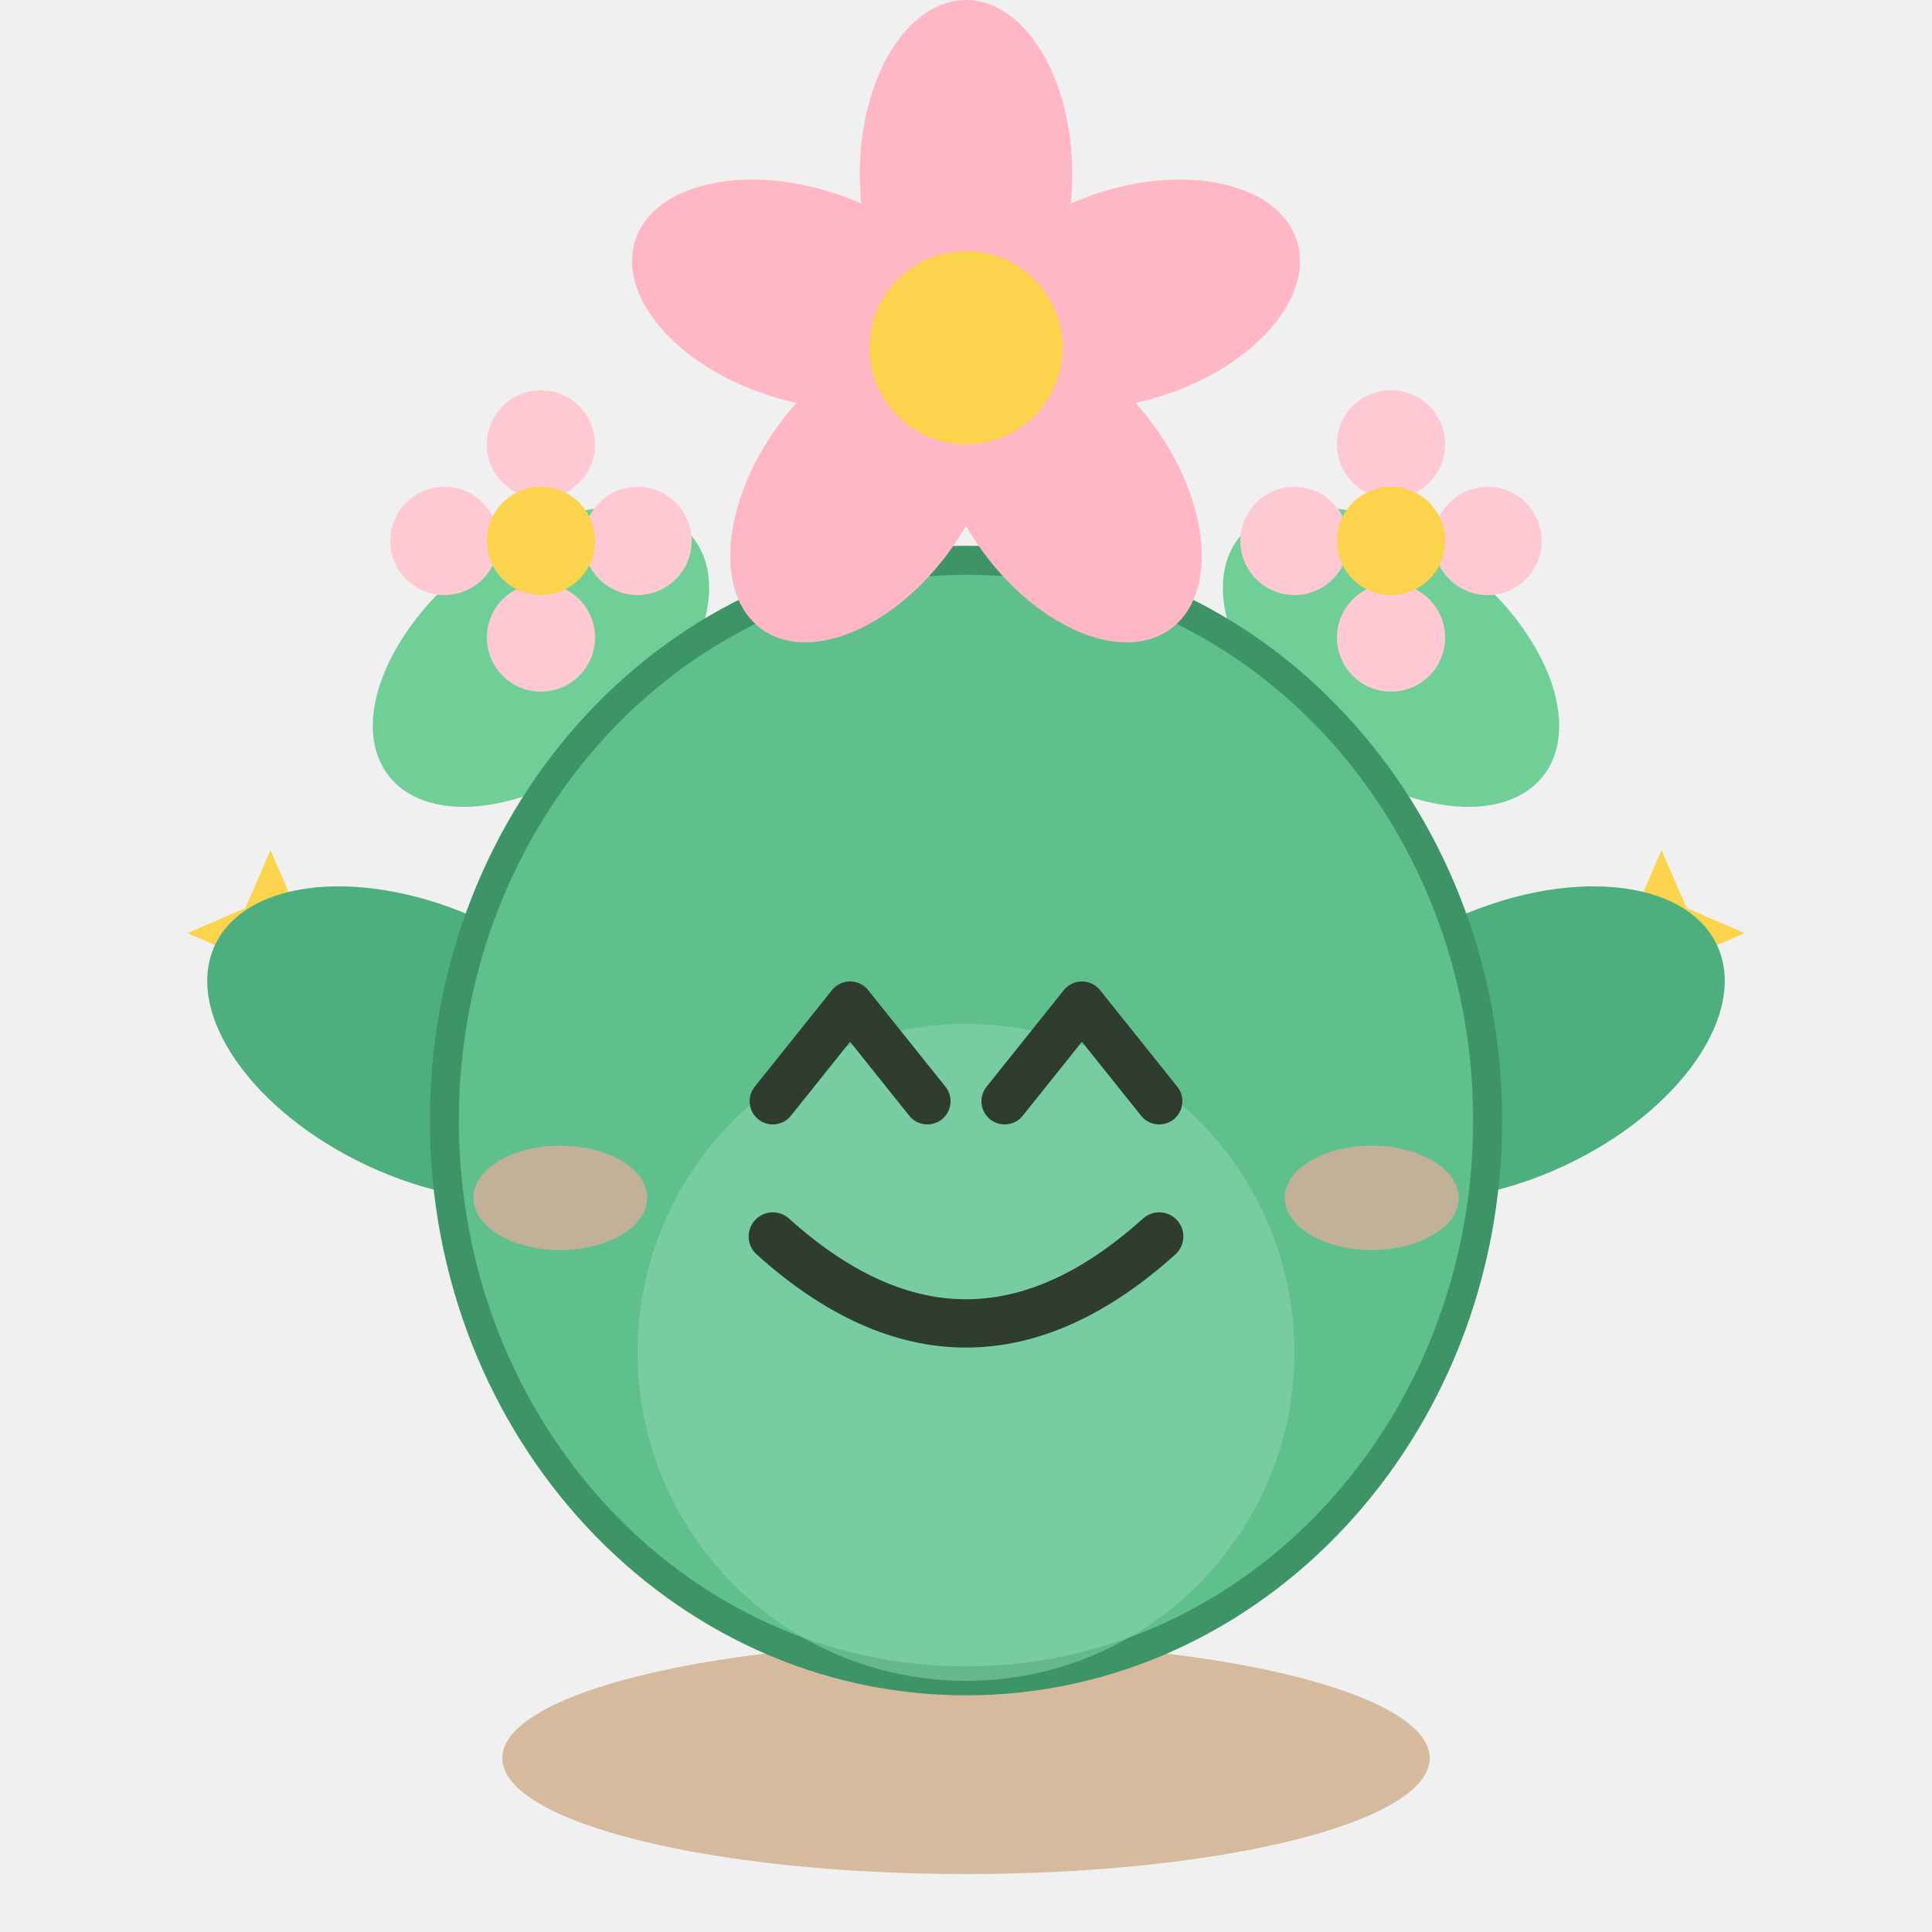
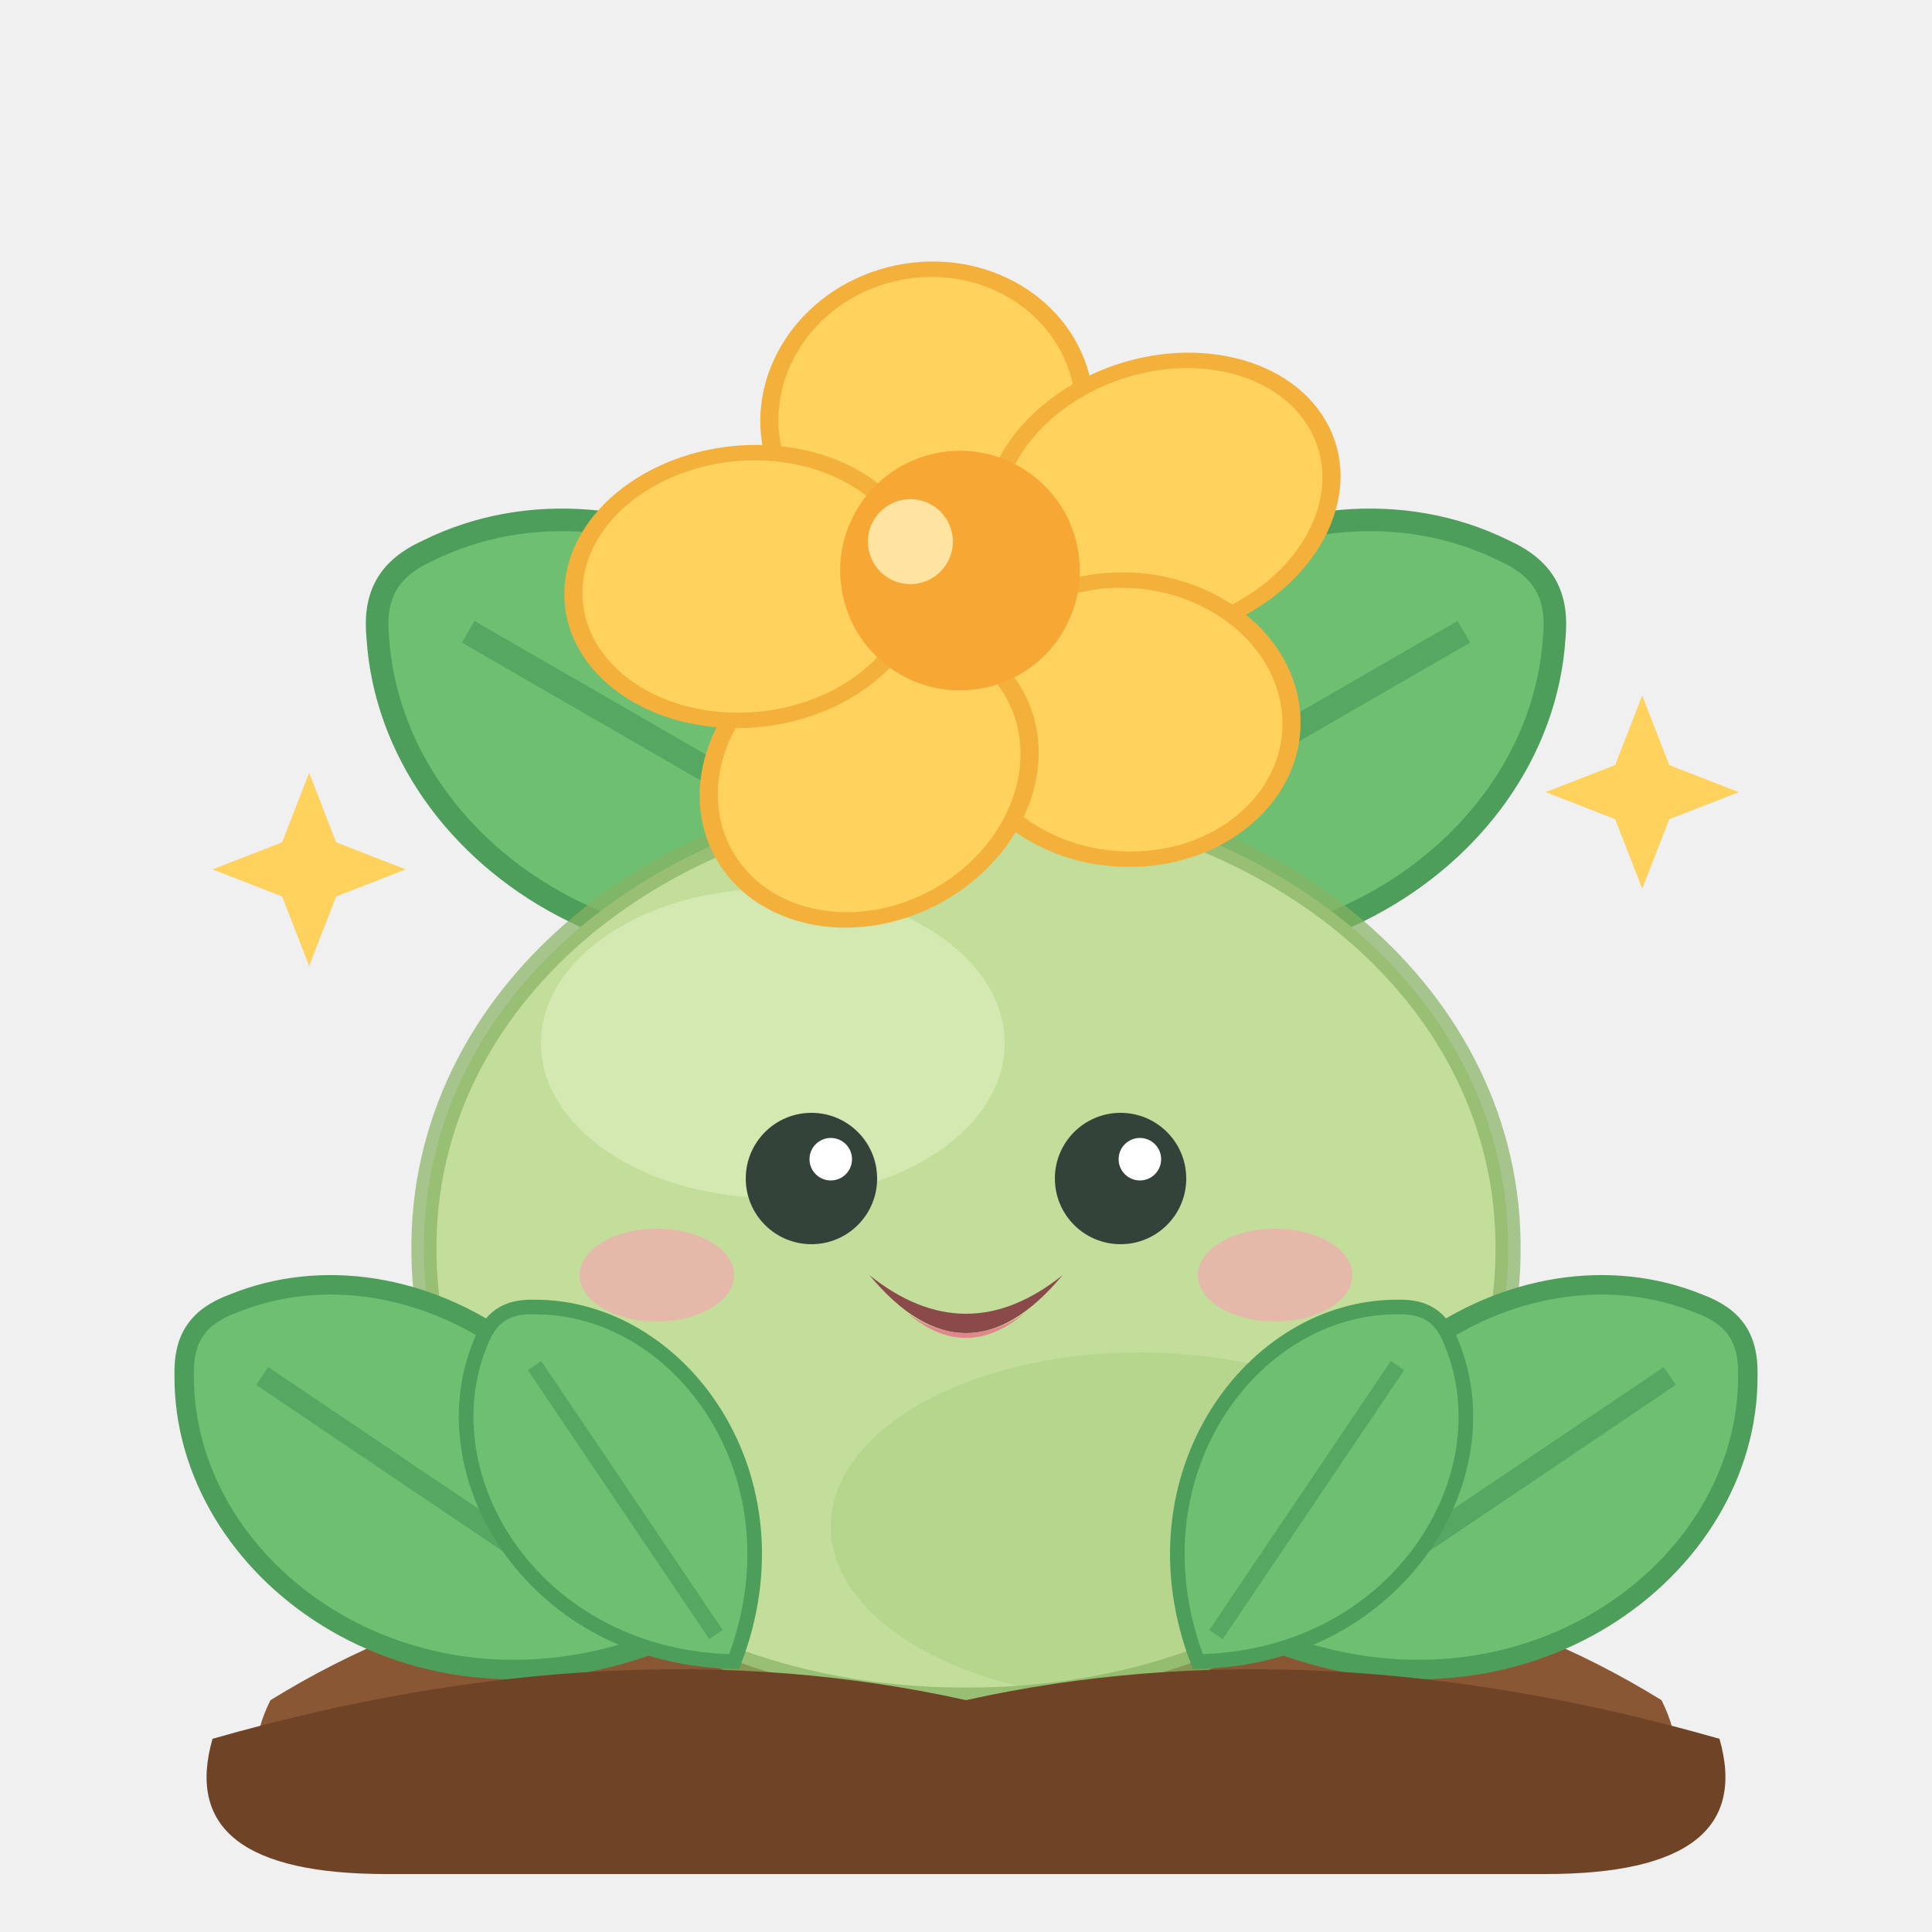
- <svg xmlns="http://www.w3.org/2000/svg" viewBox="0 0 100 100">
-   <ellipse cx="50" cy="91" rx="24" ry="6" fill="#C9A27A" opacity="0.7" />
-   <path d="M14,44 l1.3,3 l3,1.3 l-3,1.3 l-1.3,3 l-1.3,-3 l-3,-1.3 l3,-1.3 Z" fill="#FCD34D" />
-   <path d="M86,44 l1.3,3 l3,1.3 l-3,1.3 l-1.3,3 l-1.3,-3 l-3,-1.3 l3,-1.3 Z" fill="#FCD34D" />
-   <ellipse cx="22" cy="54" rx="12" ry="7" fill="#4CAF7D" transform="rotate(25 22 54)" />
-   <ellipse cx="78" cy="54" rx="12" ry="7" fill="#4CAF7D" transform="rotate(-25 78 54)" />
-   <ellipse cx="28" cy="34" rx="10" ry="6" fill="#6FCF97" transform="rotate(-38 28 34)" />
-   <ellipse cx="72" cy="34" rx="10" ry="6" fill="#6FCF97" transform="rotate(38 72 34)" />
-   <ellipse cx="50" cy="58" rx="27" ry="29" fill="#5FC08C" stroke="#3D9466" stroke-width="1.5" />
-   <ellipse cx="50" cy="70" rx="17" ry="17" fill="#8FD9B6" opacity="0.5" />
-   <g transform="translate(28,28)">
-     <circle cx="0" cy="-5" r="2.8" fill="#FFC9D4" />
-     <circle cx="0" cy="5" r="2.8" fill="#FFC9D4" />
-     <circle cx="-5" cy="0" r="2.8" fill="#FFC9D4" />
-     <circle cx="5" cy="0" r="2.8" fill="#FFC9D4" />
-     <circle r="2.8" fill="#FCD34D" />
+ <svg xmlns="http://www.w3.org/2000/svg" xmlns:xlink="http://www.w3.org/1999/xlink" viewBox="0 0 100 100">
+   <defs>
+     <g id="m7">
+       <path d="M0,0 C-10,-7 -9.5,-20 -2,-25 C-.6,-26 .6,-26 2,-25 C9.5,-20 10,-7 0,0 Z" fill="#6fbf73" stroke="#4e9e5b" stroke-width=".9" />
+       <path d="M0,-2 L0,-22" stroke="#3e8f50" stroke-width="1" opacity=".5" fill="none" />
+     </g>
+     <clipPath id="c7">
+       <path d="M50,41 C64,41 77,50 78,63 C79,77 67,88 50,88 C33,88 21,77 22,63 C23,50 36,41 50,41 Z" />
+     </clipPath>
+   </defs>
+   <ellipse cx="50" cy="90" rx="30" ry="5" fill="#5a3a22" opacity=".16" />
+   <path d="M14,88 Q27,80 40,83 Q50,78 60,83 Q73,80 86,88 Q89,94 79,94 L21,94 Q11,94 14,88 Z" fill="#8a5734" />
+   <use xlink:href="#m7" transform="translate(49,47) rotate(-60) scale(1.3)" />
+   <use xlink:href="#m7" transform="translate(51,47) rotate(60) scale(1.3)" />
+   <path d="M50,41 C64,41 77,50 78,63 C79,77 67,88 50,88 C33,88 21,77 22,63 C23,50 36,41 50,41 Z" fill="#c2de9a" />
+   <g clip-path="url(#c7)">
+     <ellipse cx="40" cy="54" rx="12" ry="8" fill="#dcedba" opacity=".7" />
+     <ellipse cx="59" cy="79" rx="16" ry="9" fill="#a6cc7e" opacity=".45" />
  </g>
-   <g transform="translate(72,28)">
-     <circle cx="0" cy="-5" r="2.8" fill="#FFC9D4" />
-     <circle cx="0" cy="5" r="2.8" fill="#FFC9D4" />
-     <circle cx="-5" cy="0" r="2.8" fill="#FFC9D4" />
-     <circle cx="5" cy="0" r="2.8" fill="#FFC9D4" />
-     <circle r="2.8" fill="#FCD34D" />
+   <path d="M50,41 C64,41 77,50 78,63 C79,77 67,88 50,88 C33,88 21,77 22,63 C23,50 36,41 50,41 Z" fill="none" stroke="#86b262" stroke-width="1.3" opacity=".7" />
+   <circle cx="42" cy="61" r="3.4" fill="#34433a" />
+   <circle cx="43" cy="60" r="1.1" fill="#fff" />
+   <circle cx="58" cy="61" r="3.4" fill="#34433a" />
+   <circle cx="59" cy="60" r="1.1" fill="#fff" />
+   <path d="M45,66 Q50,72 55,66 Q50,70 45,66 Z" fill="#8a4a4a" />
+   <path d="M47,68 Q50,70.5 53,68 Q50,70 47,68 Z" fill="#e0868d" />
+   <ellipse cx="34" cy="66" rx="4" ry="2.4" fill="#f4a9b0" opacity=".7" />
+   <ellipse cx="66" cy="66" rx="4" ry="2.4" fill="#f4a9b0" opacity=".7" />
+   <use xlink:href="#m7" transform="translate(34,85) rotate(-56) scale(1.12)" />
+   <use xlink:href="#m7" transform="translate(38,86) rotate(-34) scale(.84)" />
+   <use xlink:href="#m7" transform="translate(66,85) rotate(56) scale(1.12)" />
+   <use xlink:href="#m7" transform="translate(62,86) rotate(34) scale(.84)" />
+   <g transform="translate(50,31) rotate(-12)">
+     <g fill="#ffd25e" stroke="#f3b13b" stroke-width=".9" transform="scale(1.05,0.88)">
+       <ellipse cx="0" cy="-11" rx="7.8" ry="8.6" />
+       <ellipse cx="0" cy="-11" rx="7.8" ry="8.6" transform="rotate(72)" />
+       <ellipse cx="0" cy="-11" rx="7.8" ry="8.6" transform="rotate(144)" />
+       <ellipse cx="0" cy="-11" rx="7.8" ry="8.6" transform="rotate(216)" />
+       <ellipse cx="0" cy="-11" rx="7.8" ry="8.6" transform="rotate(288)" />
+     </g>
+     <circle cx="0" cy="-1.5" r="6.2" fill="#f6a734" />
+     <circle cx="-2.2" cy="-3.5" r="2.2" fill="#ffe3a0" />
  </g>
-   <ellipse cx="50" cy="9" rx="5.5" ry="9" fill="#FFB7C5" transform="rotate(0 50 18)" />
-   <ellipse cx="50" cy="9" rx="5.5" ry="9" fill="#FFB7C5" transform="rotate(72 50 18)" />
-   <ellipse cx="50" cy="9" rx="5.5" ry="9" fill="#FFB7C5" transform="rotate(144 50 18)" />
-   <ellipse cx="50" cy="9" rx="5.5" ry="9" fill="#FFB7C5" transform="rotate(216 50 18)" />
-   <ellipse cx="50" cy="9" rx="5.5" ry="9" fill="#FFB7C5" transform="rotate(288 50 18)" />
-   <circle cx="50" cy="18" r="5" fill="#FCD34D" />
-   <path d="M40,57 l4,-5 l4,5" fill="none" stroke="#2E3D30" stroke-width="2.4" stroke-linecap="round" stroke-linejoin="round" />
-   <path d="M52,57 l4,-5 l4,5" fill="none" stroke="#2E3D30" stroke-width="2.4" stroke-linecap="round" stroke-linejoin="round" />
-   <path d="M40,64 q10,9 20,0" fill="none" stroke="#2E3D30" stroke-width="2.5" stroke-linecap="round" />
-   <ellipse cx="29" cy="62" rx="4.5" ry="2.7" fill="#F7A9A0" opacity="0.65" />
-   <ellipse cx="71" cy="62" rx="4.5" ry="2.7" fill="#F7A9A0" opacity="0.65" />
+   <g fill="#ffd25e">
+     <path d="M16,40 l1.4,3.6 l3.6,1.4 l-3.6,1.4 l-1.4,3.6 l-1.4,-3.6 l-3.6,-1.4 l3.6,-1.4 Z" />
+     <path d="M85,36 l1.4,3.6 l3.6,1.4 l-3.6,1.4 l-1.4,3.6 l-1.4,-3.6 l-3.6,-1.4 l3.6,-1.4 Z" />
+   </g>
+   <path d="M11,90 Q32,84 50,88 Q68,84 89,90 Q91,97 80,97 L20,97 Q9,97 11,90 Z" fill="#6e4326" />
</svg>
